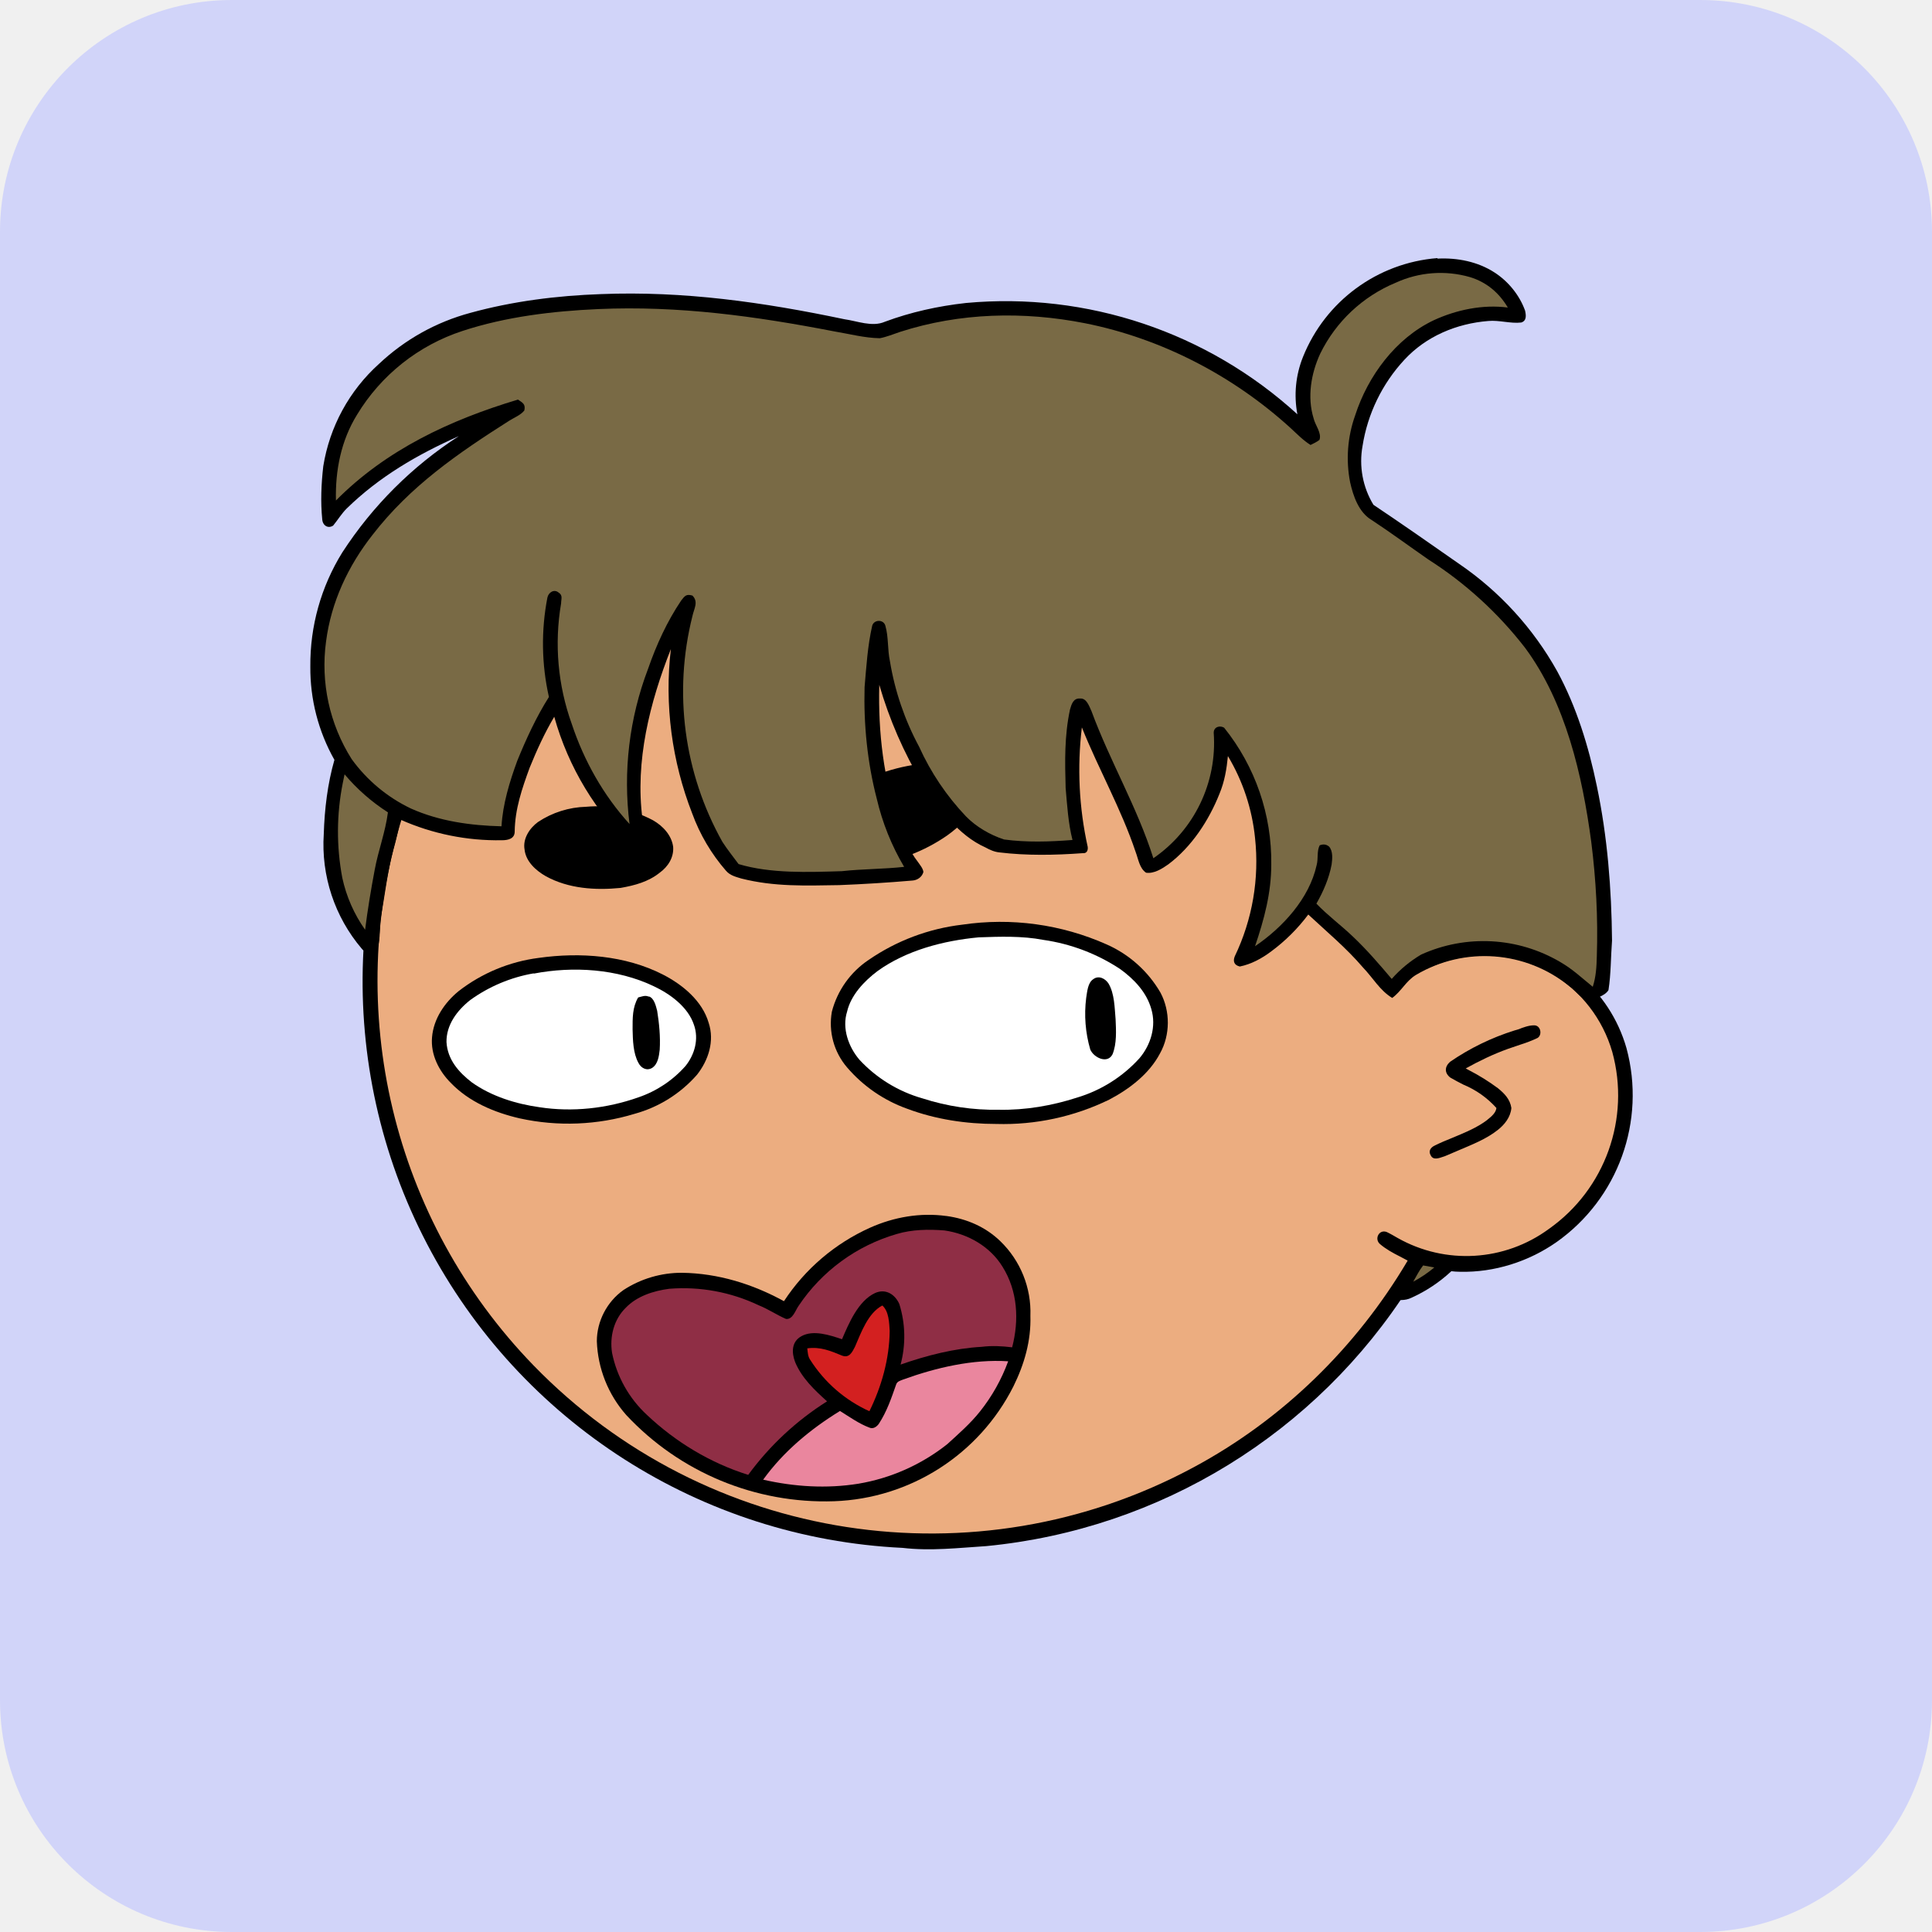
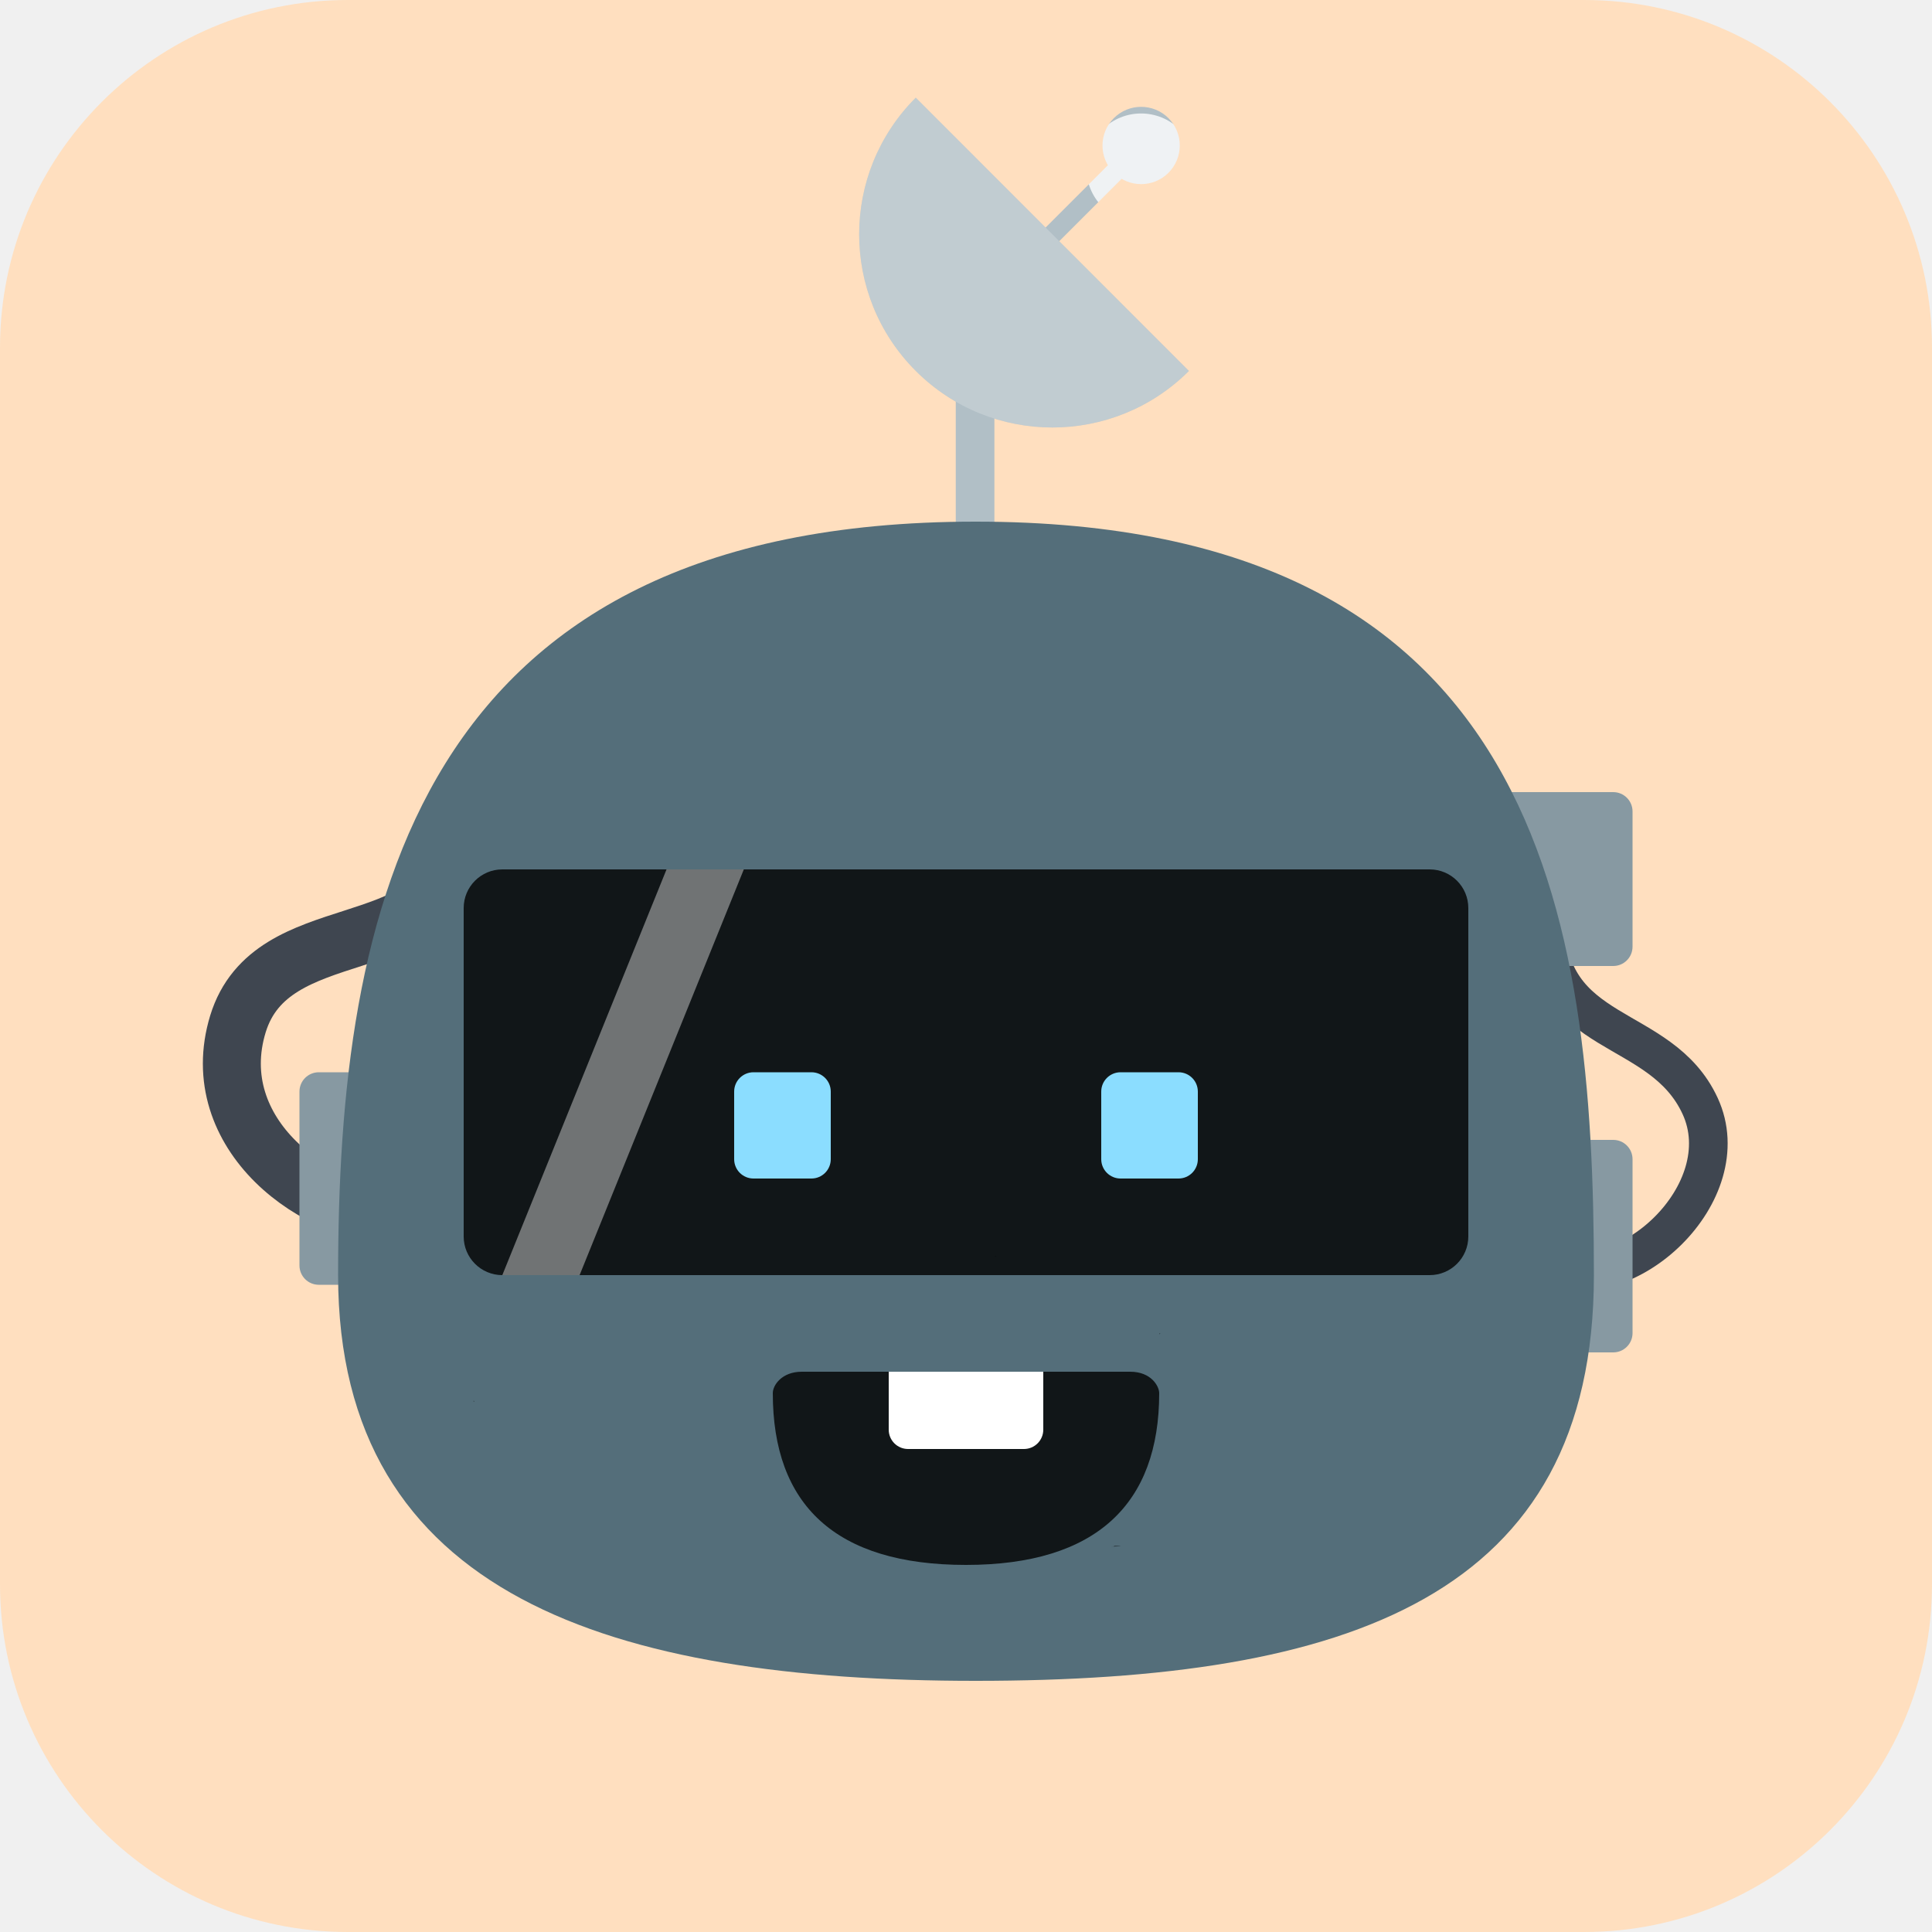
- <svg xmlns="http://www.w3.org/2000/svg" viewBox="0 0 762 762" fill="none" shape-rendering="auto">
+ <svg xmlns="http://www.w3.org/2000/svg" viewBox="0 0 180 180" fill="none" shape-rendering="auto">
  <mask id="viewboxMask">
-     <rect width="762" height="762" rx="91.44" ry="91.44" x="0" y="0" fill="#fff" />
+     <rect width="180" height="180" rx="32.4" ry="32.4" x="0" y="0" fill="#fff" />
  </mask>
  <g mask="url(#viewboxMask)">
-     <rect fill="#d1d4f9" width="762" height="762" x="0" y="0" />
-     <path d="M396 164.8a224.8 224.8 0 0 1 104.8 42.4c6.2 4.9 12.5 9.4 18 15a225.4 225.4 0 0 1 71.8 149 58.5 58.5 0 0 1 50.9 42.2 71 71 0 0 1-27.6 76.5c-11 7.7-24.5 12-38 11.7-5 0-10-1.6-15-1.8-1.9 2.2-3.3 4.9-4.8 7.3A223.3 223.3 0 0 1 389 609.8c-11 .7-21.9 2-33 .7a223.7 223.7 0 0 1-178.8-342.3A223.4 223.4 0 0 1 352 163.5c14.6-1.4 29.4-.3 44 1.3Z" fill="#000" />
-     <path fill-rule="evenodd" clip-rule="evenodd" d="M498.8 213.2A216 216 0 0 0 363 169c-13-.2-26.2 1.6-39 4a218 218 0 0 0-113.6 365.5 218.5 218.5 0 0 0 260.4 40.2c35-18.8 64.2-47.3 84.4-81.5l-3-1.6c-2.8-1.4-5.7-3-8-5-2.2-2-.3-5.8 2.7-4.7 1.5.7 3 1.6 4.4 2.4a55 55 0 0 0 59.6-3.6 64.5 64.5 0 0 0 25-69.8 53.1 53.1 0 0 0-24-31 52.6 52.6 0 0 0-47-2.8c-1.6.8-3.4 1.5-5 1.3-2.5-.2-2.8-4.2-.6-5.2 8-4 16.5-5.6 25.4-6.4a217 217 0 0 0-72-146.4c-4.4-4-8.7-8.1-13.9-11.3Zm107.6 196.2c2-1.2 1.3-5.1-1.4-5-2 0-4.2.8-6.2 1.6l-1.4.4a95.1 95.1 0 0 0-25.5 12.4c-2.2 2-2.2 4.4.1 6.2a92 92 0 0 0 5.2 2.8 36 36 0 0 1 13 9.2c-.2 1.9-2 3.4-3.4 4.5l-.2.2c-3.9 3-8.8 5-13.6 7-2.5 1-4.9 2-7.1 3.1-1.7.8-2.6 2.2-1.6 3.9 1 2 3.2 1.1 5 .5l.6-.2 5.4-2.3c5.4-2.3 11-4.5 15.4-8 2.7-2.1 5.1-5.1 5.4-8.7-.5-3.4-2.7-5.7-5.3-7.8a83 83 0 0 0-11.6-7.2l-1.1-.6c5.4-3 10.8-5.6 16.6-7.7l5-1.7a52 52 0 0 0 6.7-2.6Z" fill="#ecad80" />
-     <g transform="translate(-161 -83)">
-       <path d="M540.5 447.7a103 103 0 0 1 57 7.8 46 46 0 0 1 21.2 19c3.9 7.3 3.9 16.7-.2 24-4.2 8-12 14-20 18.2a95.3 95.3 0 0 1-44.5 9.6c-12 0-24-1.8-35.2-6a56 56 0 0 1-23.7-16.3 26.6 26.6 0 0 1-6-22 35.2 35.2 0 0 1 14.5-20.4 82 82 0 0 1 36.9-13.9Z" fill="#000" />
-       <path d="M547 452.7c8.4-.3 17.2-.6 25.5 1a74 74 0 0 1 30.3 11.5c5.5 4 10.4 9.1 12.3 15.8 2 6.8-.2 14.1-4.7 19.4a54.2 54.2 0 0 1-24.6 15.5c-9.9 3.2-20.4 5-30.8 4.8a92.9 92.9 0 0 1-30.2-4.5A54 54 0 0 1 500 501c-4.3-5-7-12.4-4.9-19 1.5-6.5 6.7-12 12-16 11.4-8.2 26-12 39.9-13.3Z" fill="#fff" />
-       <path d="M373.5 460.8c16.3-2.3 34.2-1 49 6.6 7.8 4 15.5 10.4 18 19 2.4 7.2-.1 14.8-4.6 20.5a50.5 50.5 0 0 1-24.6 15.4 89.7 89.7 0 0 1-45.3 1.8c-10-2.3-20-6.5-27.2-14-4.7-4.7-8-11.2-7.4-18 .6-7.3 5-13.7 10.5-18.2a65 65 0 0 1 31.6-13.1Z" fill="#000" />
-       <path d="M371.5 467c15.6-3 33-1.9 47.4 5 6.4 3 13.5 8.2 15.8 15.2 2 5.6.3 11.7-3.3 16.2a43.5 43.5 0 0 1-18.6 12.4c-12.4 4.4-26 5.9-39 3.9-9.3-1.3-19-4.3-26.7-9.8-5.2-4-9.6-9-10-15.9-.1-6.8 4.2-12.5 9.4-16.6a60.4 60.4 0 0 1 25-10.5Z" fill="#fff" />
-       <path d="M592.2 469.2c2.1-1.6 4.7-.3 6 1.7 2.4 4 2.4 9.6 2.8 14.1.2 4.4.5 9.6-1.2 13.8-2 4-7.5 1.3-8.8-1.9a50.3 50.3 0 0 1-1.6-20.3c.4-2.4.6-6 2.8-7.4ZM416.9 476c2.1.6 2.8 3.8 3.3 5.7.8 5 1.3 10.2 1 15.3-.3 2.6-.7 5.7-3 7.2-2.2 1.3-4.4 0-5.4-2-2.1-3.8-2.2-9-2.3-13.2 0-4.4-.1-8.7 2.2-12.6 1.4-.3 2.7-1 4.2-.3Z" fill="#000" />
+     <rect fill="#ffdfbf" width="180" height="180" x="0" y="0" />
+     <g transform="translate(9 9) scale(0.9)">
+       <g transform="translate(0 66)">
+         <path d="M38 12c-2.95 11.7-19.9 6.67-23.37 18-3.46 11.35 8.03 20 17.53 20" stroke="#2A3544" stroke-width="6" opacity=".9" />
+         <path d="M150 55c8.4 3.49 20.1-7.6 16-16.5-4.1-8.9-16-6.7-16-19.3" stroke="#2A3544" stroke-width="4" opacity=".9" />
+         <mask id="sidesCables01-a" style="mask-type:luminance" maskUnits="userSpaceOnUse" x="21" y="6" width="138" height="58">
+           <g fill="#fff">
+             <rect x="21" y="35" width="16" height="22" rx="2" />
+             <rect x="136" y="42" width="23" height="22" rx="2" />
+             <rect x="136" y="6" width="23" height="18" rx="2" />
+           </g>
+         </mask>
+         <g mask="url(#sidesCables01-a)">
+           <path d="M0 0h180v76H0V0Z" fill="#546e7a" />
+           <path d="M0 0h180v76H0V0Z" fill="#fff" fill-opacity=".3" />
+         </g>
+       </g>
+       <g transform="translate(41)">
+         <mask id="topRadar-a" style="mask-type:luminance" maskUnits="userSpaceOnUse" x="37" y="0" width="36" height="53">
+           <g fill="#fff">
+             <path fill-rule="evenodd" clip-rule="evenodd" d="M43.8.11A20 20 0 1 0 72.08 28.4" />
+             <circle cx="67.13" cy="5.06" r="4" transform="rotate(45 67.13 5.06)" />
+             <path transform="rotate(45 64.3 6.48)" d="M64.31 6.48h2v26h-2z" />
+             <path d="M47.94 28.11h4v24h-4z" />
+           </g>
+         </mask>
+         <g mask="url(#topRadar-a)">
+           <path d="M0 0h100v52H0V0Z" fill="#90A4AE" />
+           <path d="M0 0h100v52H0V0Z" fill="#fff" fill-opacity=".3" />
+           <path fill-rule="evenodd" clip-rule="evenodd" d="M43.8.11A20 20 0 1 0 72.08 28.4" fill="#fff" fill-opacity=".2" />
+           <circle cx="67.13" cy="7.41" r="5.66" transform="rotate(45 67.13 7.4)" fill="#fff" fill-opacity=".8" />
+         </g>
+       </g>
+       <g transform="translate(25 44)">
+         <mask id="faceRound01-a" style="mask-type:luminance" maskUnits="userSpaceOnUse" x="0" y="0" width="130" height="120">
+           <path fill-rule="evenodd" clip-rule="evenodd" d="M66 0c58.35 0 64 40.69 64 78 0 33.31-25.47 42-64 42-37.46 0-66-8.69-66-42C0 40.69 7.65 0 66 0Z" fill="#fff" />
+         </mask>
+         <g mask="url(#faceRound01-a)">
+           <path d="M-4-2h138v124H-4V-2Z" fill="#546e7a" />
+           <g transform="translate(-1 -1)">
+             <path d="M69.1 77c-.08.01-.09.02-.1.11.09-.01.1-.02.1-.1ZM81.25 107.1l.13-.1c1.9 0-1.25.19-.13.1ZM86 85.11c.09-.01.1-.02.1-.1-.08 0-.09.01-.1.1ZM15 92c.01.09.02.1.1.11 0-.09-.01-.1-.1-.1Z" fill="#000" fill-opacity=".4" />
+           </g>
+         </g>
+       </g>
+       <g transform="translate(52 124)">
+         <path fill-rule="evenodd" clip-rule="evenodd" d="M18 10.22C18 21.78 24.47 28 38 28c13.52 0 20-6.34 20-17.78C58 9.5 57.17 8 55 8H21c-2.05 0-3 1.38-3 2.22Z" fill="#000" fill-opacity=".8" />
+         <mask id="mouthSmile02-a" style="mask-type:luminance" maskUnits="userSpaceOnUse" x="18" y="8" width="40" height="20">
+           <path fill-rule="evenodd" clip-rule="evenodd" d="M18 10.22C18 21.78 24.47 28 38 28c13.52 0 20-6.34 20-17.78C58 9.5 57.17 8 55 8H21c-2.05 0-3 1.38-3 2.22Z" fill="#fff" />
+         </mask>
+         <g mask="url(#mouthSmile02-a)">
+           <rect x="30" y="2" width="16" height="14" rx="2" fill="#fff" />
+         </g>
+       </g>
+       <g transform="translate(38 76)">
+         <rect y="4" width="104" height="42" rx="4" fill="#000" fill-opacity=".8" />
+         <rect x="28" y="25" width="10" height="11" rx="2" fill="#8BDDFF" />
+         <rect x="66" y="25" width="10" height="11" rx="2" fill="#8BDDFF" />
+         <path fill-rule="evenodd" clip-rule="evenodd" d="M21 4h8L12 46H4L21 4Z" fill="#fff" fill-opacity=".4" />
+       </g>
    </g>
-     <g transform="translate(-161 -83)">
-       <path d="M523.2 384.4c6.2-.5 13.1-.6 18.5 3a10 10 0 0 1 4.5 10.7c-1.6 6.1-6.7 10.9-11.6 14.4a67.6 67.6 0 0 1-30.6 11.6c-5.6.5-12.5.4-17.5-2.6a10.2 10.2 0 0 1-5.2-10.3c1-5.8 5.5-10.5 10-14 9.1-7 20.5-11.3 32-12.8ZM392.2 401.2a47 47 0 0 1 26.3 5.3c3.9 2.2 7.4 5.9 8 10.5.3 4.2-2 7.8-5.3 10.2-4.5 3.6-9.8 5-15.4 6-10 1-20.6.3-29.5-4.6-3.9-2.2-7.9-5.8-8.4-10.5-.8-4.3 2-8.5 5.3-10.9a36 36 0 0 1 19-6Z" fill="#000" />
-     </g>
-     <g transform="translate(-161 -83)">
-       <path d="M534.3 562.6c8 1.1 15.4 4.3 21.2 9.9a39 39 0 0 1 11.9 29.5c.3 9.8-2.4 19.1-6.7 27.8a82.5 82.5 0 0 1-70.7 45.3 107.2 107.2 0 0 1-82-34 46.4 46.4 0 0 1-11.6-29.1c0-7.9 4-15.6 10.5-20.2A42 42 0 0 1 430 585c14.2.2 27.8 4.4 40.2 11.2a79.6 79.6 0 0 1 34-29c9.4-4.2 19.8-6 30-4.6Z" fill="#000" />
-       <path d="M533.5 568.3c9.2 1.3 18 6.3 22.9 14.3 6 9.6 6.6 21 3.8 31.8-4-.5-8-.7-12-.2-10.8.6-21.7 3.4-32 7a42.9 42.9 0 0 0-.5-23.9c-1.7-3.8-5.4-6.2-9.6-4.3-6.6 3.1-10.3 11.9-13 18.2-4.8-1.6-11.3-3.8-16-1.2-4 2.2-3.9 6.5-2.5 10.2 2.6 6.3 7.7 11.1 12.6 15.5a114 114 0 0 0-31.1 29c-15-4.7-28.7-13-40-23.7a45.7 45.7 0 0 1-13.7-24.4c-1-6.4.7-13.2 5.4-17.8 4.4-4.6 11-6.7 17.2-7.5a69.3 69.3 0 0 1 35.2 6.5c3.8 1.5 7.1 3.8 10.8 5.4 2.7.3 3.7-3.4 5-5.2a70 70 0 0 1 38.7-28.3c6-1.8 12.6-1.9 18.8-1.4Z" fill="#8F2E45" />
-       <path d="M509 597.9c2.6 2.3 2.7 6.8 2.9 10-.1 11-3.2 22-8 31.7a54 54 0 0 1-23.3-20.2c-1-1.4-1-3-1.2-4.6 5.2-.7 9.2 1 13.8 2.9 2.8 1 3.9-1.4 5-3.5 2.4-5.5 5.1-13.3 10.8-16.3Z" fill="#D32020" />
-       <path d="M558.6 620a70.8 70.8 0 0 1-11 19.6c-3.8 4.8-8.5 8.9-13 13a77 77 0 0 1-35.1 15.6c-12.5 2-25.2 1.2-37.5-1.6 8-11.1 18.6-19.9 30.3-27.1 3.7 2.3 7.6 5.1 11.7 6.6 1.4.6 2.8-.4 3.6-1.5 3.2-4.9 4.9-10 6.8-15.4.4-1.4 1.6-1.6 2.8-2.1 13-4.7 27.5-8.1 41.4-7.2Z" fill="#EA869E" />
-     </g>
-     <g transform="translate(-161 -83)" />
-     <g transform="translate(-161 -83)" />
-     <g transform="translate(-161 -83)">
-       <path d="M728 185c7.8-.4 15.9 1.2 22.5 5.5 5.4 3.5 9.8 8.9 12 15 .4 1.8.7 4-1.5 4.7-4.2.5-8.7-1-13-.6-12.5 1-24.5 6-33.1 15.3a64.8 64.8 0 0 0-16.5 34 33.2 33.2 0 0 0 4.3 23.2c11.5 7.7 22.5 15.4 33.8 23.3a124.9 124.9 0 0 1 38.7 42.4c7.6 14 12.4 29.7 15.6 45.2 4.2 20 5.8 40.5 6 61-.5 6.5-.4 13.1-1.4 19.5-1.4 2.4-5.9 3.7-8.4 4-2.7-.9-4.7-3.9-7-5.5a53 53 0 0 0-60.5-4.5c-4 2.4-5.7 6.4-9.4 9.1-4.9-3-7.4-7.7-11.6-12.1-6.5-7.6-14.2-14-21.5-20.8a71 71 0 0 1-14.7 14.6c-3.6 2.7-7.8 5-12.3 5.9-2.2-.5-2.8-2-2-4a86.3 86.3 0 0 0 8-46.7 78.2 78.2 0 0 0-10.7-32.3c-.5 5.1-1.3 10-3.3 14.8-4.2 10.6-11 21-20.2 27.9-2.4 1.7-5.7 3.8-8.8 3.3-2.6-1.8-3-5.3-4.1-8.2-5.7-17-14.5-32.4-21.2-49.1A140.1 140.1 0 0 0 590 417c.2 1.4-.4 2.7-2 2.5-11 .8-22 1-32.8-.3-2-.2-3.8-1-5.6-2-10.6-4.7-18.6-15.6-24.8-25.1a165 165 0 0 1-17-39c-.5 18.8 1.7 37.3 7.8 55 1.9 5.1 4 10.5 7.4 14.8.8 1.2 2 2.5 2.2 4-.5 2-2.4 3.3-4.4 3.4a631 631 0 0 1-28.8 1.8c-13.2.2-25.6.7-38.6-2.6-2.3-.7-4.4-1.2-6-3a72 72 0 0 1-13.4-22.7c-8-20.5-11-42.9-8.4-64.8-8.3 21-14.2 44.3-11.2 67 .3 3.8 2 7.1 2.7 10.8-1.3 2.7-4 3-6 1a113.6 113.6 0 0 1-31.5-52.1c-3.8 6.4-6.9 13.2-9.7 20.1-3 8.2-5.8 16.3-5.9 25.2 0 2.8-2.6 3.4-5 3.4a94.2 94.2 0 0 1-40-8.1c-.9 4-1.7 7.9-2.8 11.7-2.4 8.8-3.4 18-5 26.9-.6 3.9-.1 8-1.2 11.9-.7 2.8-4.9 2.3-6.3.4a63.4 63.4 0 0 1-15-45.3c.3-9.8 1.5-19.8 4.2-29.2a73.5 73.5 0 0 1-9.5-36.8 83.9 83.9 0 0 1 12.6-45 155 155 0 0 1 46-45.9c-16.4 7.3-31.4 16-44.3 28.6-2 2-3.5 4.5-5.3 6.7-2 1.3-4.1 0-4.3-2.4-.7-7-.4-14 .4-21a69 69 0 0 1 22-40.4 84.4 84.4 0 0 1 36-20.1c16.7-4.6 34.2-6.8 51.5-7.4 32.7-1.3 64.1 3.2 96 9.9 5.1.7 11 3.2 16 1 10.2-3.8 21.1-6.2 32-7.4a170.6 170.6 0 0 1 130.7 43.9 40.5 40.5 0 0 1 2.2-22.6 62.4 62.4 0 0 1 53-39ZM720 576.5c3.9-.2 8.1 1.6 12 2.5 2.5.3 3.1 3.8 1.4 5.4a58 58 0 0 1-15.6 10.4c-2.8 1.4-5.4.9-8.4.7-1.1-4.5 3.2-7.2 5-11 1.8-2.4 3-6.6 5.5-8Z" fill="#000" />
-       <path d="M740.8 192.3c6.5 2 11.4 6.1 14.9 12-9.9-1.3-20.3.9-29.2 5-15 7.1-26 22-31 37.5a50 50 0 0 0-2 26.4c1.2 5.4 3.4 11.9 8.5 14.9 7.6 5 14.9 10.4 22.4 15.6a150.5 150.5 0 0 1 38.1 34.8c16 21.6 22.6 50.3 26.1 76.5 1.9 15 2.7 30 2.2 45.2-.1 4-.3 8-1.6 12-4.2-3.4-8-7-12.7-9.7a59.6 59.6 0 0 0-55-3 48.3 48.3 0 0 0-11.6 9.6c-4.9-5.8-9.8-11.5-15.3-16.7-4.7-4.5-9.9-8.3-14.4-13 2.7-4.7 5-10 6-15.4.3-2.2.6-5.3-1-7.1-1.2-1-2.4-1-3.7-.5-1.2 2.3-.5 5.3-1.2 7.8-2.9 13.2-13.4 24.6-24.3 32 3.6-10.6 6.4-21 6.4-32.2a84.4 84.4 0 0 0-18.6-54c-1.7-1-4.1-.3-4.1 2a55.2 55.2 0 0 1-23.8 49.5c-6.4-20.2-17.1-38.2-24.4-58-.9-1.9-1.9-5.2-4.5-5-2.7-.2-3.4 2.3-4 4.4-2.2 10.4-2 20.3-1.7 30.9.6 6.8 1 13.8 2.7 20.5-9.1.7-18 1-27-.2-5.5-1.8-11-5-15-9.1a99.3 99.3 0 0 1-18.5-27.5 108.1 108.1 0 0 1-11.5-33.7c-1-4.6-.5-9.5-1.8-14-.7-2.6-4.5-2.5-5.2 0-1.8 7.9-2.3 16.1-3 24.2-.4 14.7 1.1 29.8 4.8 44a95 95 0 0 0 10.8 26.9c-8.2.9-16.4.8-24.6 1.7-13.2.4-28 1-40.7-2.8-2.2-3-4.4-5.7-6.4-8.8a121.4 121.4 0 0 1-11.8-89c.6-2.9 2.5-5.6 0-8.1-2.4-.7-3 .1-4.4 1.9-5.6 8.3-9.8 17.5-13.1 27a127.1 127.1 0 0 0-7.3 61.2c-10.3-11.3-18-25-22.8-39.5a93.6 93.6 0 0 1-4.2-47.5c0-1.7.8-3.2-1-4.3-1.8-1.5-4 0-4.4 2a95.5 95.5 0 0 0 .6 39.2c-5 7.9-9 16.6-12.5 25.2-3 8.2-5.7 17-6.2 25.8-12.2-.3-24.5-2-35.7-7a61.6 61.6 0 0 1-23.4-19.5 69.3 69.3 0 0 1-10.1-46.4c2-15.5 8.7-29.8 18.3-42 14.9-19.3 33.7-32.2 54-45.1 1.9-1.2 4.5-2.2 5.9-4 .6-2.6-.8-3.1-2.5-4.3-26.7 8-52 19.8-71.8 39.8-.3-11.8 2-23.6 8.3-33.8a76.3 76.3 0 0 1 41.7-33.1c17.1-5.6 35.5-7.8 53.5-8.6 31.6-1.4 62 2.8 93 8.8 6 1 12 2.6 18 2.7 2.7-.5 5.3-1.6 8-2.5 23.6-7.6 48.7-8.2 73-3.4 30.1 6 58.4 20.7 81.1 41.4 2.5 2.3 4.9 4.8 7.8 6.6 1.2-.6 2.5-1.2 3.5-2 1-2.7-1.7-5.8-2.3-8.5-2.6-8.4-1-17.7 2.6-25.5a57.8 57.8 0 0 1 29.8-28 42.2 42.2 0 0 1 29.3-2.2ZM296.9 388.4a76 76 0 0 0 17.1 15c-1 7.8-3.8 15-5.2 22.6-1.5 7.9-2.8 15.8-3.8 23.7a56 56 0 0 1-9-20.5 98 98 0 0 1 .2-37.4l.7-3.4ZM722.3 582.1l4.4.8a48 48 0 0 1-8.3 5.6c1.2-2.1 2.4-4.5 3.9-6.4Z" fill="#796a45" />
-     </g>
-     <g transform="translate(-161 -83)" />
  </g>
</svg>
